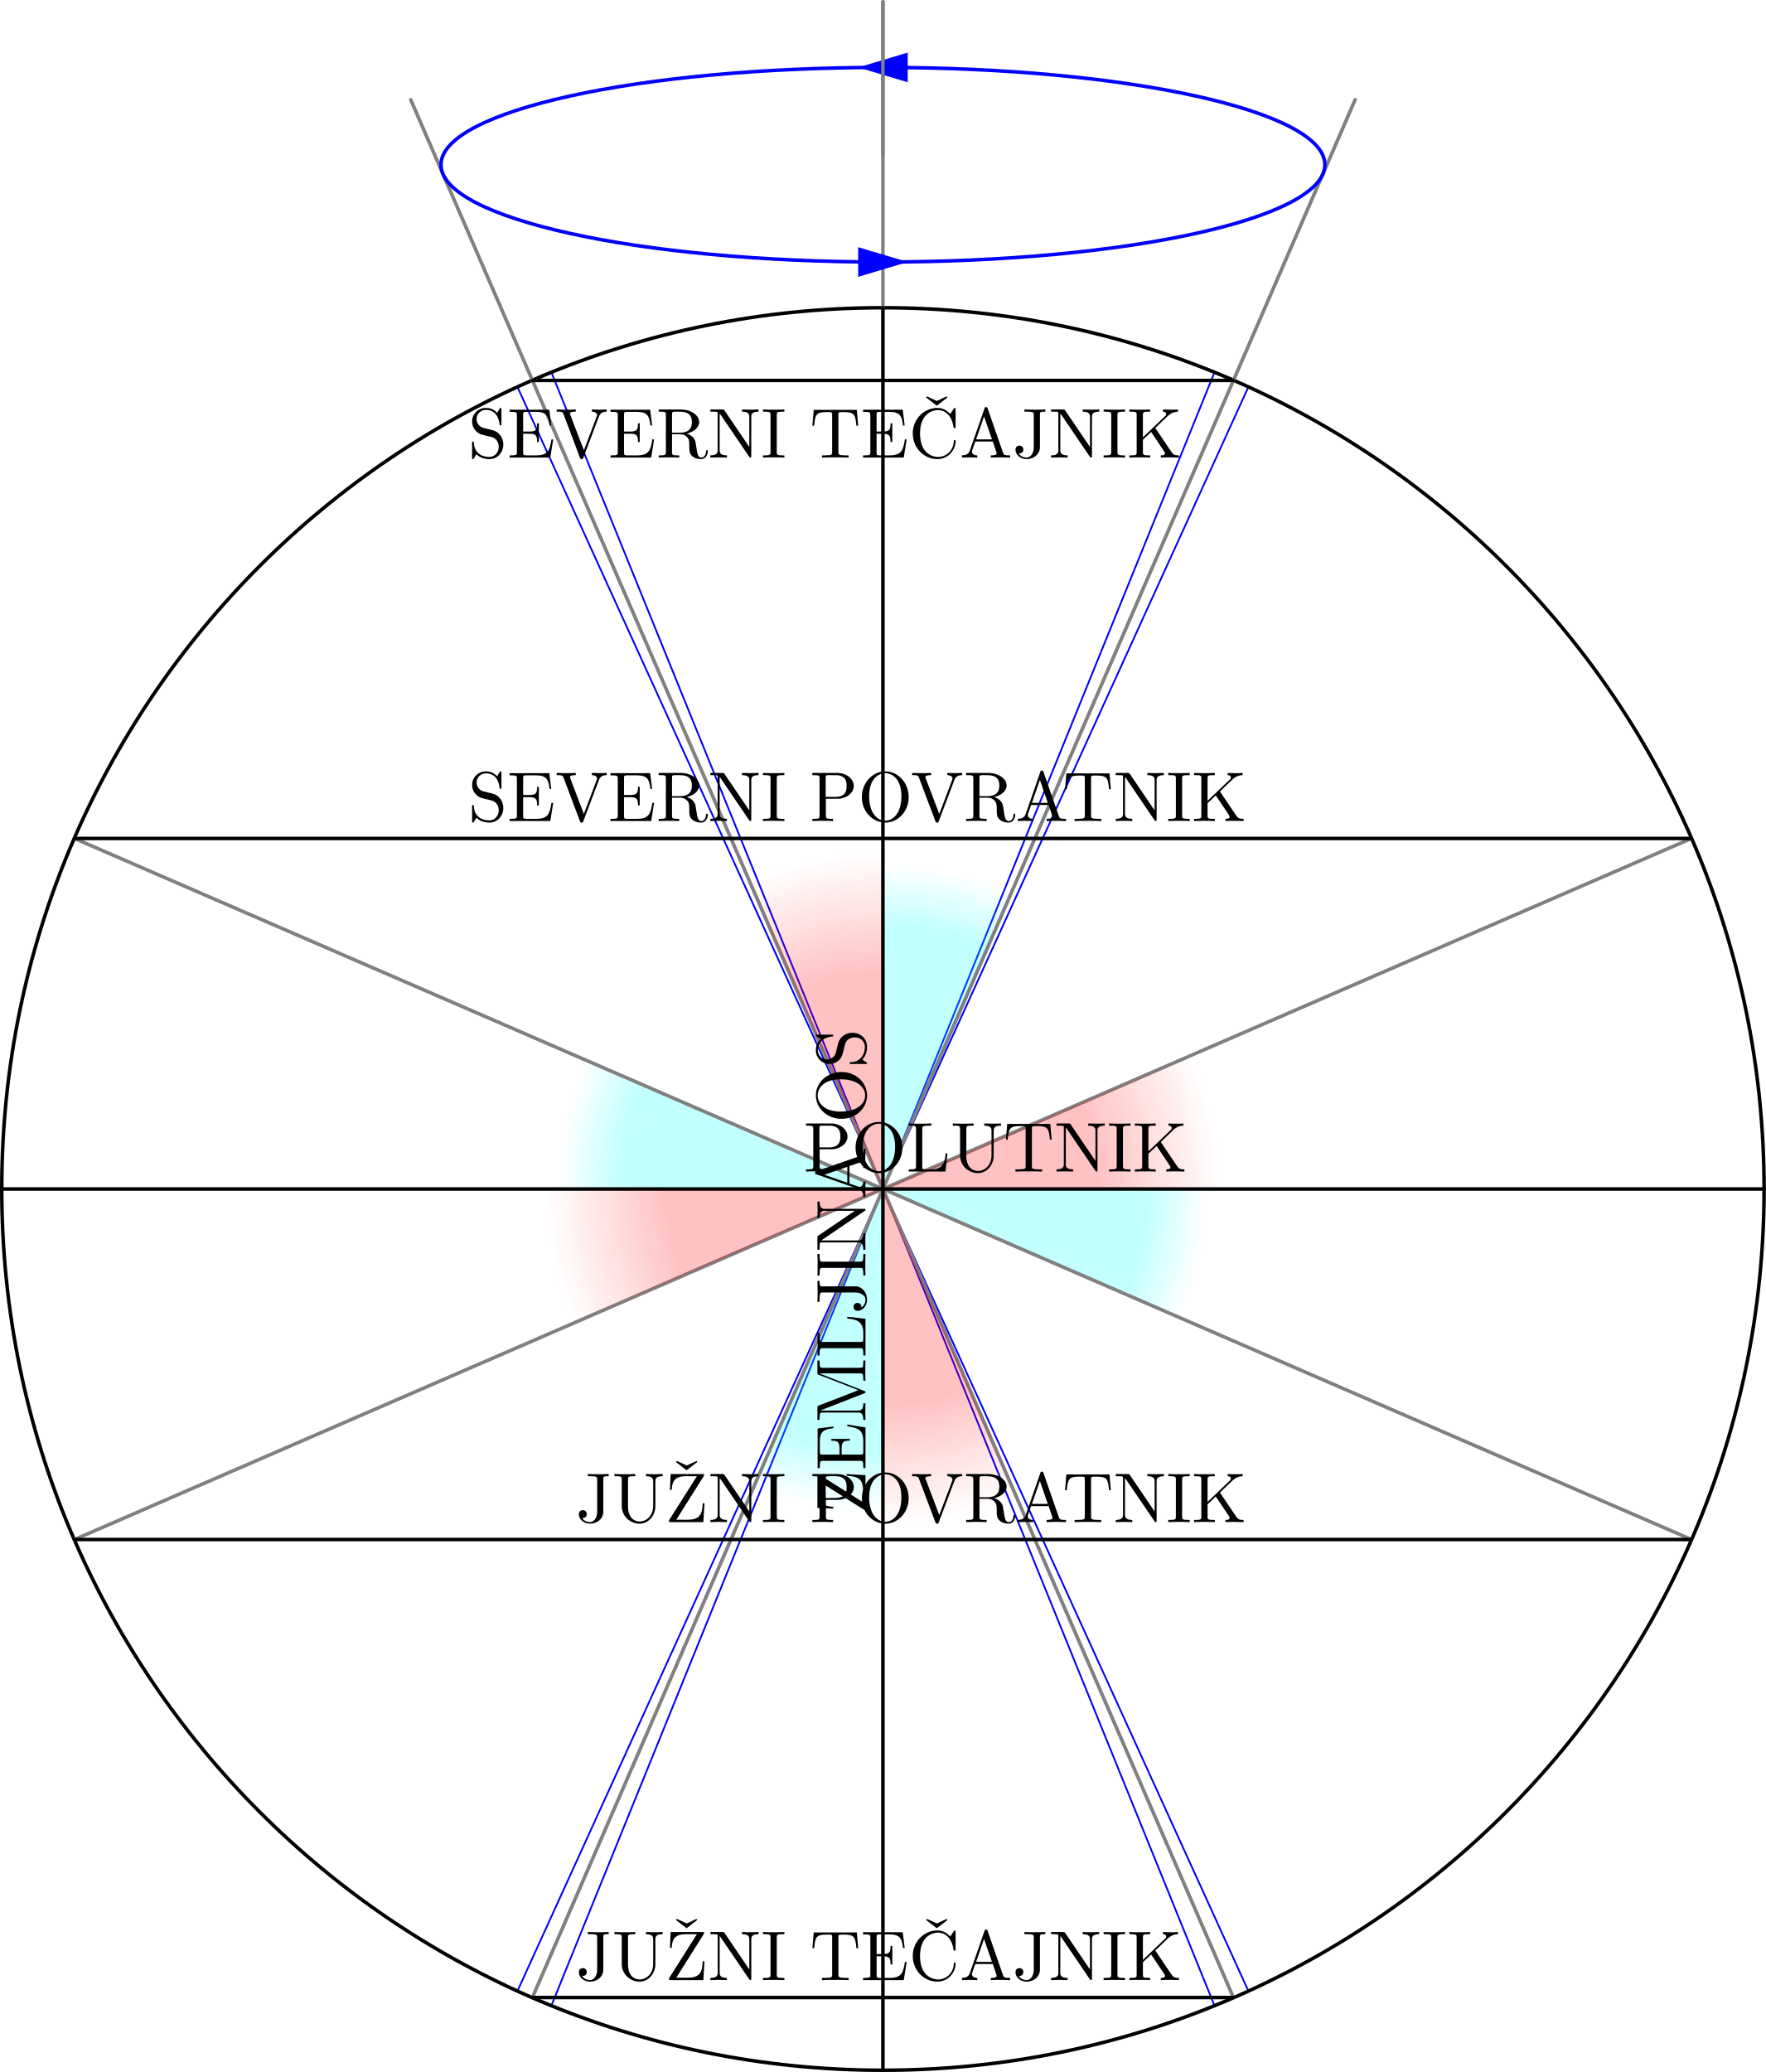
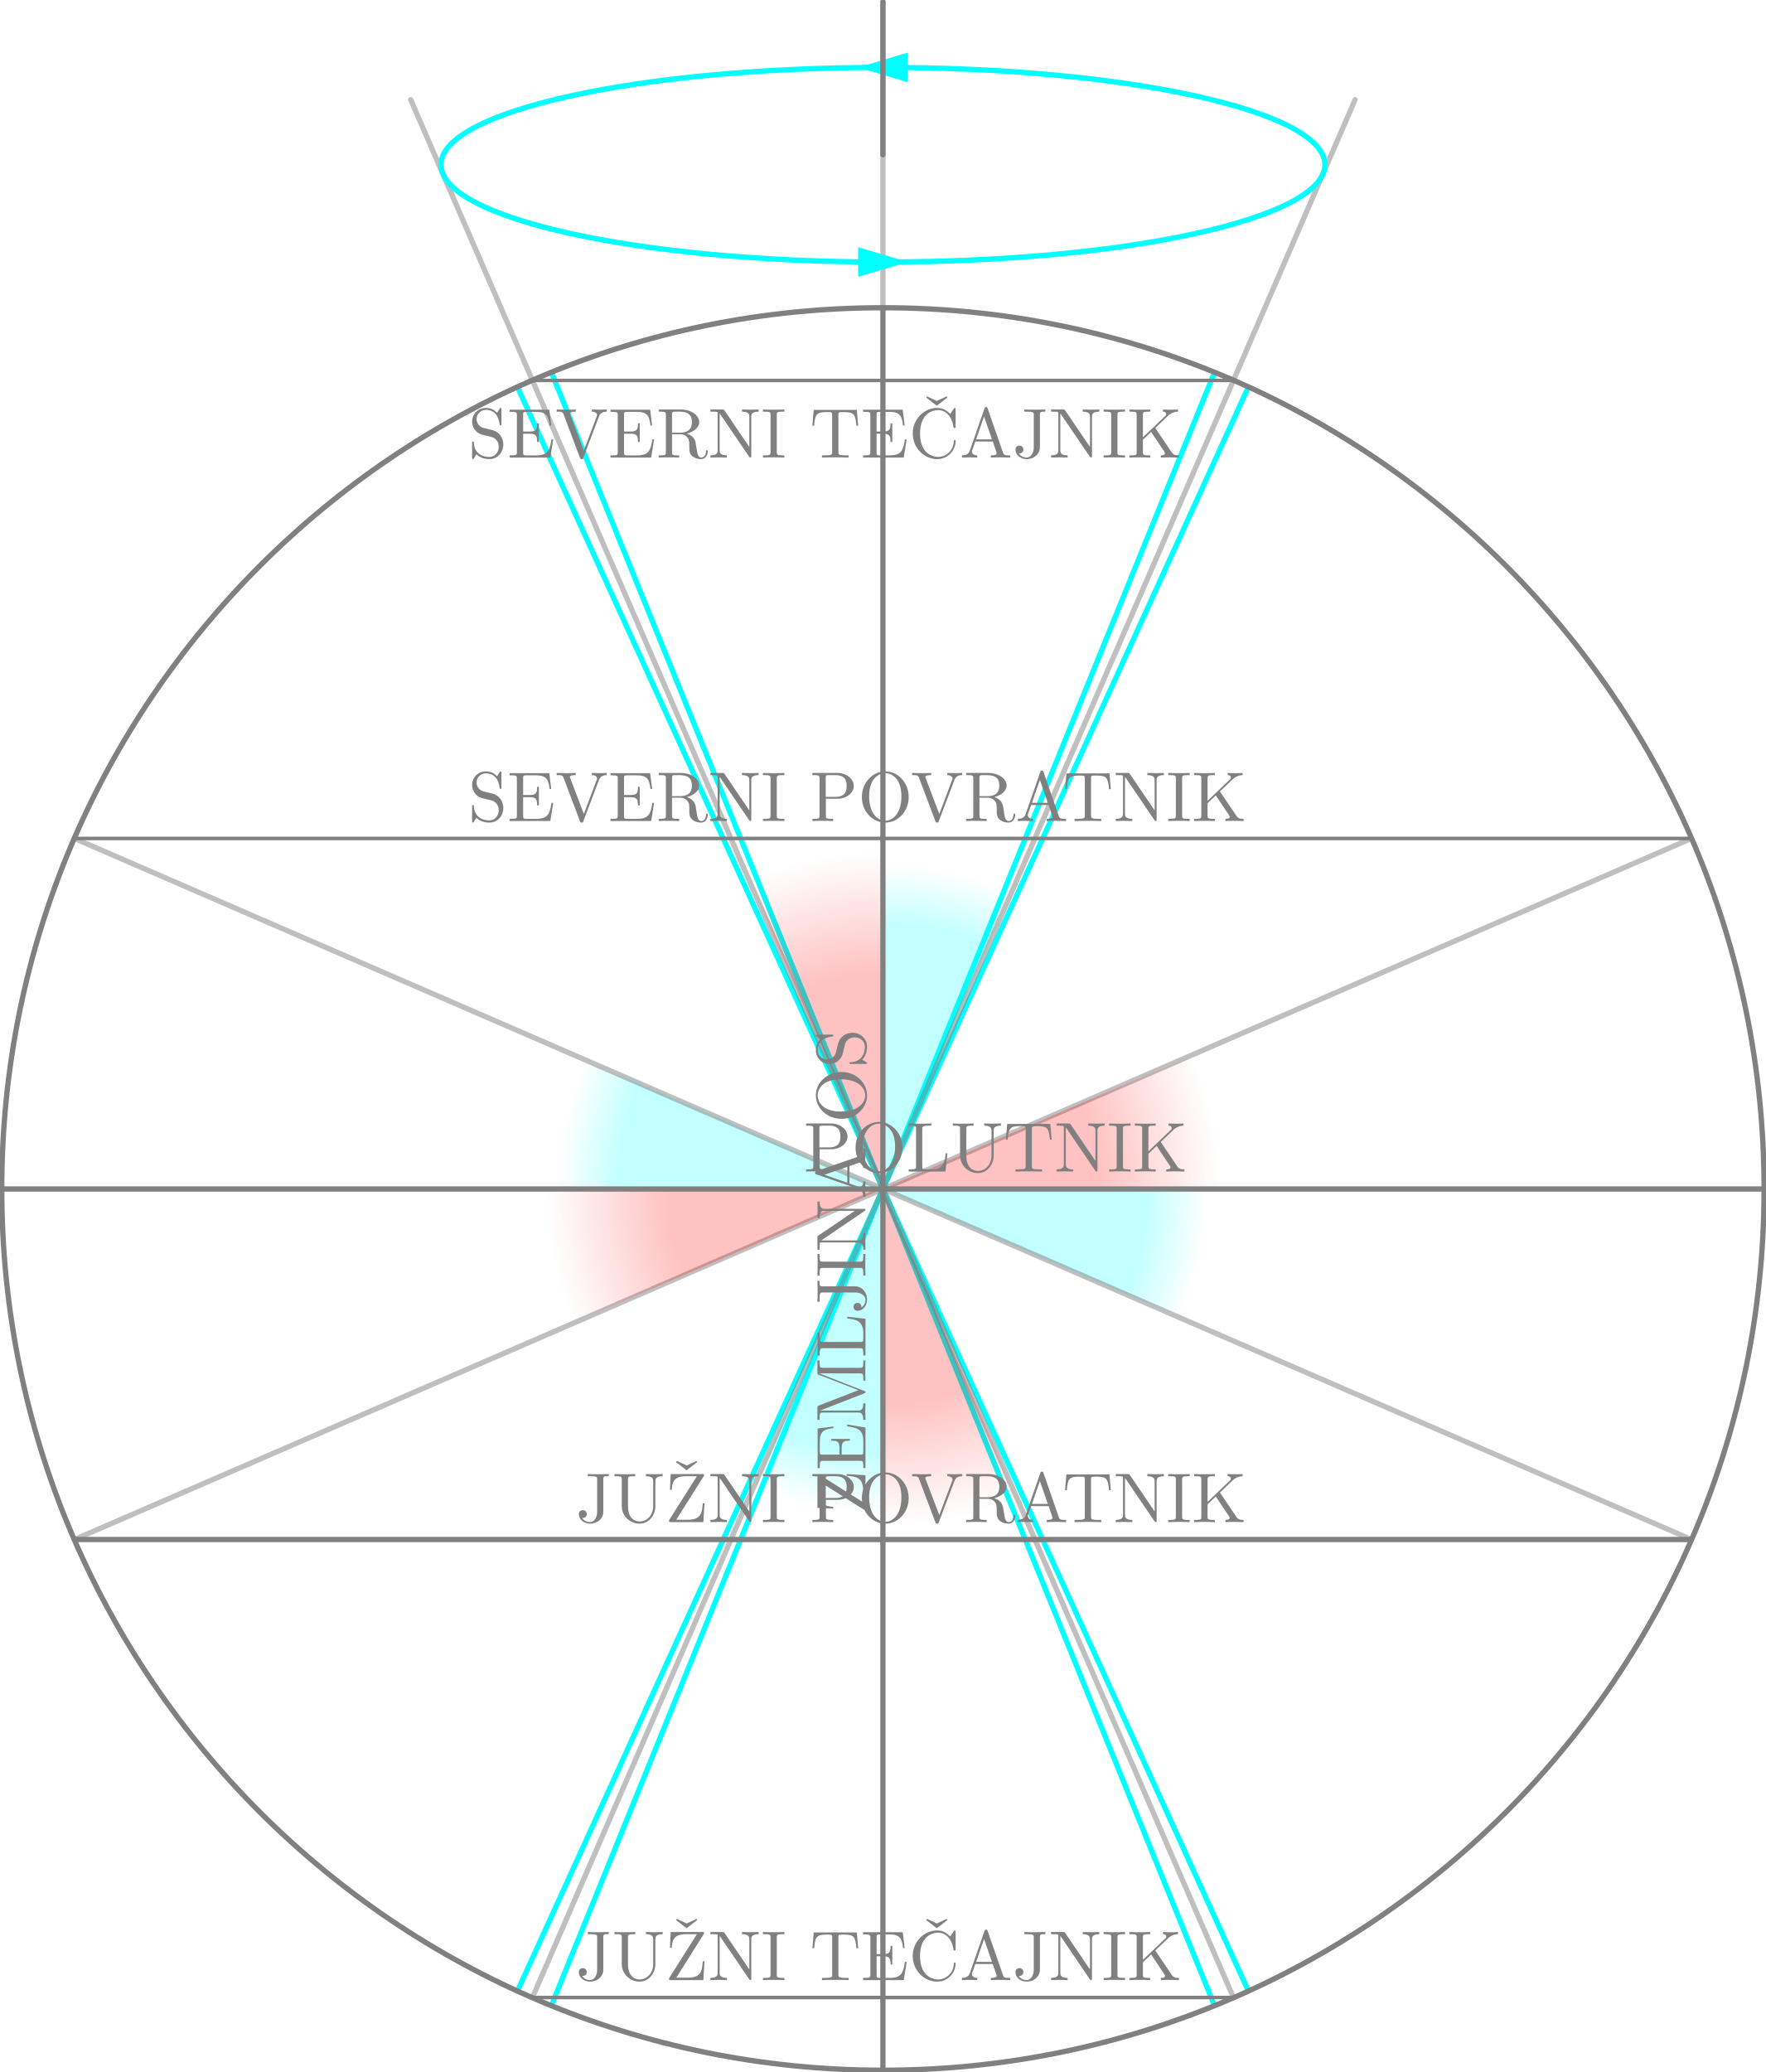
<svg xmlns="http://www.w3.org/2000/svg" xmlns:xlink="http://www.w3.org/1999/xlink" width="265.113mm" height="311.045mm" viewBox="0 0 265.113 311.045" version="1.1" id="svg1134">
  <defs id="defs1131">
    <linearGradient id="linearGradient2370">
      <stop style="stop-color:#ff0000;stop-opacity:1" offset="0" id="stop2366" />
      <stop style="stop-color:#ff0000;stop-opacity:0" offset="1" id="stop2368" />
    </linearGradient>
    <filter style="color-interpolation-filters:sRGB" id="filter2839" x="0" y="0" width="1" height="1">
      <feColorMatrix values="-1 0 0 0 1 0 -1 0 0 1 0 0 -1 0 1 -0.21 -0.72 -0.07 2 0 " result="color2" id="feColorMatrix2837" />
    </filter>
    <filter style="color-interpolation-filters:sRGB" id="filter2839-3" x="0" y="0" width="1" height="1">
      <feColorMatrix values="-1 0 0 0 1 0 -1 0 0 1 0 0 -1 0 1 -0.21 -0.72 -0.07 2 0 " result="fbSourceGraphic" id="feColorMatrix2837-1" />
      <feColorMatrix result="fbSourceGraphicAlpha" in="fbSourceGraphic" values="0 0 0 -1 0 0 0 0 -1 0 0 0 0 -1 0 0 0 0 1 0" id="feColorMatrix5953" />
      <feColorMatrix id="feColorMatrix5955" values="-1 0 0 0 1 0 -1 0 0 1 0 0 -1 0 1 -0.21 -0.72 -0.07 2 0 " result="color2" in="fbSourceGraphic" />
    </filter>
    <radialGradient xlink:href="#linearGradient2370" id="radialGradient2372-1" cx="542.018" cy="158.59" fx="542.018" fy="158.59" r="14.692" gradientTransform="matrix(4.9183,6.743029e-7,-7.4692357e-8,4.937462,-1992.843,-663.3736)" gradientUnits="userSpaceOnUse" spreadMethod="pad" />
    <radialGradient xlink:href="#linearGradient2370" id="radialGradient2372-3-4" cx="542.018" cy="158.59" fx="542.018" fy="158.59" r="14.692" gradientTransform="matrix(-4.9183,-6.743029e-7,7.4692357e-8,-4.937462,3338.77,902.6919)" gradientUnits="userSpaceOnUse" spreadMethod="pad" />
    <filter style="color-interpolation-filters:sRGB" id="filter2839-3-5" x="0" y="0" width="1" height="1">
      <feColorMatrix values="-1 0 0 0 1 0 -1 0 0 1 0 0 -1 0 1 -0.21 -0.72 -0.07 2 0 " result="fbSourceGraphic" id="feColorMatrix2837-1-6" />
      <feColorMatrix result="fbSourceGraphicAlpha" in="fbSourceGraphic" values="0 0 0 -1 0 0 0 0 -1 0 0 0 0 -1 0 0 0 0 1 0" id="feColorMatrix5953-6" />
      <feColorMatrix id="feColorMatrix5955-4" values="-1 0 0 0 1 0 -1 0 0 1 0 0 -1 0 1 -0.21 -0.72 -0.07 2 0 " result="color2" in="fbSourceGraphic" />
    </filter>
    <radialGradient xlink:href="#linearGradient2370" id="radialGradient2372-1-0" cx="542.018" cy="158.59" fx="542.018" fy="158.59" r="14.692" gradientTransform="matrix(4.9183,6.743029e-7,-7.4692357e-8,4.937462,-1992.843,-663.3736)" gradientUnits="userSpaceOnUse" spreadMethod="pad" />
    <radialGradient xlink:href="#linearGradient2370" id="radialGradient2372-3-4-6" cx="542.018" cy="158.59" fx="542.018" fy="158.59" r="14.692" gradientTransform="matrix(-4.9183,-6.743029e-7,7.4692357e-8,-4.937462,3338.77,902.6919)" gradientUnits="userSpaceOnUse" spreadMethod="pad" />
    <filter style="color-interpolation-filters:sRGB" id="filter2839-3-5-5" x="0" y="0" width="1" height="1">
      <feColorMatrix values="-1 0 0 0 1 0 -1 0 0 1 0 0 -1 0 1 -0.21 -0.72 -0.07 2 0 " result="fbSourceGraphic" id="feColorMatrix2837-1-6-6" />
      <feColorMatrix result="fbSourceGraphicAlpha" in="fbSourceGraphic" values="0 0 0 -1 0 0 0 0 -1 0 0 0 0 -1 0 0 0 0 1 0" id="feColorMatrix5953-6-9" />
      <feColorMatrix id="feColorMatrix5955-4-8" values="-1 0 0 0 1 0 -1 0 0 1 0 0 -1 0 1 -0.21 -0.72 -0.07 2 0 " result="fbSourceGraphic" in="fbSourceGraphic" />
      <feColorMatrix result="fbSourceGraphicAlpha" in="fbSourceGraphic" values="0 0 0 -1 0 0 0 0 -1 0 0 0 0 -1 0 0 0 0 1 0" id="feColorMatrix6246" />
      <feColorMatrix id="feColorMatrix6248" values="-1 0 0 0 1 0 -1 0 0 1 0 0 -1 0 1 -0.21 -0.72 -0.07 2 0 " result="color2" in="fbSourceGraphic" />
    </filter>
    <radialGradient xlink:href="#linearGradient2370" id="radialGradient2372-1-0-7" cx="542.018" cy="158.59" fx="542.018" fy="158.59" r="14.692" gradientTransform="matrix(4.9183,6.743029e-7,-7.4692357e-8,4.937462,-1992.843,-663.3736)" gradientUnits="userSpaceOnUse" spreadMethod="pad" />
    <radialGradient xlink:href="#linearGradient2370" id="radialGradient2372-3-4-6-2" cx="542.018" cy="158.59" fx="542.018" fy="158.59" r="14.692" gradientTransform="matrix(-4.9183,-6.743029e-7,7.4692357e-8,-4.937462,3338.77,902.6919)" gradientUnits="userSpaceOnUse" spreadMethod="pad" />
    <filter style="color-interpolation-filters:sRGB" id="filter2839-3-5-5-3" x="0" y="0" width="1" height="1">
      <feColorMatrix values="-1 0 0 0 1 0 -1 0 0 1 0 0 -1 0 1 -0.21 -0.72 -0.07 2 0 " result="fbSourceGraphic" id="feColorMatrix2837-1-6-6-2" />
      <feColorMatrix result="fbSourceGraphicAlpha" in="fbSourceGraphic" values="0 0 0 -1 0 0 0 0 -1 0 0 0 0 -1 0 0 0 0 1 0" id="feColorMatrix5953-6-9-1" />
      <feColorMatrix id="feColorMatrix5955-4-8-5" values="-1 0 0 0 1 0 -1 0 0 1 0 0 -1 0 1 -0.21 -0.72 -0.07 2 0 " result="fbSourceGraphic" in="fbSourceGraphic" />
      <feColorMatrix result="fbSourceGraphicAlpha" in="fbSourceGraphic" values="0 0 0 -1 0 0 0 0 -1 0 0 0 0 -1 0 0 0 0 1 0" id="feColorMatrix6246-9" />
      <feColorMatrix id="feColorMatrix6248-9" values="-1 0 0 0 1 0 -1 0 0 1 0 0 -1 0 1 -0.21 -0.72 -0.07 2 0 " result="color2" in="fbSourceGraphic" />
    </filter>
    <radialGradient xlink:href="#linearGradient2370" id="radialGradient2372-1-0-7-1" cx="542.018" cy="158.59" fx="542.018" fy="158.59" r="14.692" gradientTransform="matrix(4.9183,6.743029e-7,-7.4692357e-8,4.937462,-1992.843,-663.3736)" gradientUnits="userSpaceOnUse" spreadMethod="pad" />
    <radialGradient xlink:href="#linearGradient2370" id="radialGradient2372-3-4-6-2-1" cx="542.018" cy="158.59" fx="542.018" fy="158.59" r="14.692" gradientTransform="matrix(-4.9183,-6.743029e-7,7.4692357e-8,-4.937462,3338.77,902.6919)" gradientUnits="userSpaceOnUse" spreadMethod="pad" />
  </defs>
  <g id="layer1" transform="translate(-403.5681,-3.182567)" style="display:inline">
    <g id="g1508" style="stroke-linecap:round">
-       <path style="display:inline;fill:none;stroke:#0000ff;stroke-width:0.265;stroke-linecap:round;stroke-linejoin:round;stroke-miterlimit:4;stroke-dasharray:none;stroke-opacity:1" d="M 585.896,304.243 486.353,59.099" id="path8679-0-1" />
-       <path style="display:inline;fill:none;stroke:#0000ff;stroke-width:0.265;stroke-linecap:round;stroke-linejoin:round;stroke-miterlimit:4;stroke-dasharray:none;stroke-opacity:1" d="M 486.353,304.243 585.896,59.099" id="path8679-0-1-0" />
-       <path style="display:inline;fill:none;stroke:#0000ff;stroke-width:0.265;stroke-linecap:round;stroke-linejoin:round;stroke-miterlimit:4;stroke-dasharray:none;stroke-opacity:1" d="M 590.985,302.051 481.264,61.291" id="path8679-0-3" />
-       <path style="display:inline;fill:none;stroke:#0000ff;stroke-width:0.265;stroke-linecap:round;stroke-linejoin:round;stroke-miterlimit:4;stroke-dasharray:none;stroke-opacity:1" d="M 481.264,302.051 590.985,61.291" id="path8679-0-3-4" />
+       <path style="display:inline;fill:none;stroke:#00ffff;stroke-width:0.794;stroke-linecap:round;stroke-linejoin:round;stroke-miterlimit:4;stroke-dasharray:none;stroke-opacity:1" d="M 585.896,304.243 486.353,59.099" id="path8679-0-1" />
+       <path style="display:inline;fill:none;stroke:#00ffff;stroke-width:0.794;stroke-linecap:round;stroke-linejoin:round;stroke-miterlimit:4;stroke-dasharray:none;stroke-opacity:1" d="M 486.353,304.243 585.896,59.099" id="path8679-0-1-0" />
+       <path style="display:inline;fill:none;stroke:#00ffff;stroke-width:0.794;stroke-linecap:round;stroke-linejoin:round;stroke-miterlimit:4;stroke-dasharray:none;stroke-opacity:1" d="M 590.985,302.051 481.264,61.291" id="path8679-0-3" />
+       <path style="display:inline;fill:none;stroke:#00ffff;stroke-width:0.794;stroke-linecap:round;stroke-linejoin:round;stroke-miterlimit:4;stroke-dasharray:none;stroke-opacity:1" d="M 481.264,302.051 590.985,61.291" id="path8679-0-3-4" />
    </g>
-     <circle style="display:inline;fill:none;fill-opacity:1;fill-rule:evenodd;stroke:#000000;stroke-width:0.529;stroke-linecap:round;stroke-linejoin:round;stroke-miterlimit:4;stroke-dasharray:none;stroke-opacity:1;paint-order:markers fill stroke" id="path8038" cx="536.124" cy="181.671" r="132.292" />
+     <circle style="display:inline;fill:none;fill-opacity:1;fill-rule:evenodd;stroke:#808080;stroke-width:0.794;stroke-linecap:round;stroke-linejoin:round;stroke-miterlimit:4;stroke-dasharray:none;stroke-opacity:1;paint-order:markers fill stroke" id="path8038" cx="536.124" cy="181.671" r="132.292" />
    <g id="g5817-0" style="display:inline;stroke-linecap:round" transform="matrix(-1,0,0,1,1072.249,2.7529297e-6)">
      <g id="g1215-3-2-9-0" transform="matrix(1,0,0,-1,-136.8392,301.33)" style="display:inline;opacity:0.24;stroke-linecap:round;filter:url(#filter2839-3-5-5-3)">
        <path id="path1418-8-6-9-7" style="display:inline;fill:url(#radialGradient2372-1-0-7-1);fill-opacity:1;fill-rule:evenodd;stroke:none;stroke-width:0.529;stroke-linecap:round;stroke-linejoin:round;stroke-miterlimit:4;stroke-dasharray:none;stroke-opacity:1;paint-order:markers fill stroke" d="M 701.818,53.105 672.964,119.659 V 47.12 c 9.926,-1.3e-4 19.747,2.037 28.854,5.985 z" />
        <path id="path1418-9-0-7-6-5" style="display:inline;fill:url(#radialGradient2372-3-4-6-2-1);fill-opacity:1;fill-rule:evenodd;stroke:none;stroke-width:0.529;stroke-linecap:round;stroke-linejoin:round;stroke-miterlimit:4;stroke-dasharray:none;stroke-opacity:1;paint-order:markers fill stroke" d="m 644.109,186.213 28.854,-66.554 v 72.539 c -9.926,1.3e-4 -19.747,-2.037 -28.854,-5.985 z" />
      </g>
      <g id="g12060-3" style="display:inline;stroke:#808080;stroke-linecap:round;stroke-opacity:1">
-         <path style="display:inline;fill:none;stroke:#808080;stroke-width:0.529;stroke-linecap:round;stroke-linejoin:round;stroke-miterlimit:4;stroke-dasharray:none;stroke-opacity:1" d="M 483.502,303.046 588.746,60.295" id="path8679-0-6-9" />
-         <path style="display:inline;fill:none;stroke:#808080;stroke-width:0.529;stroke-linecap:round;stroke-linejoin:round;stroke-miterlimit:4;stroke-dasharray:none;stroke-opacity:1" d="m 588.746,60.295 18.27,-42.142" id="path8679-0-6-9-8" />
-         <path style="display:inline;fill:none;stroke:#808080;stroke-width:0.529;stroke-linecap:round;stroke-linejoin:round;stroke-miterlimit:4;stroke-dasharray:none;stroke-opacity:1" d="M 483.502,60.295 465.232,18.153" id="path8679-0-6-9-8-1" />
-         <path style="display:inline;fill:none;stroke:#808080;stroke-width:0.529;stroke-linecap:round;stroke-linejoin:round;stroke-miterlimit:4;stroke-dasharray:none;stroke-opacity:1" d="M 536.124,49.379 V 3.447" id="path8679-0-6-9-8-6" />
-         <path style="display:inline;fill:none;stroke:#808080;stroke-width:0.529;stroke-linecap:round;stroke-linejoin:round;stroke-miterlimit:4;stroke-dasharray:none;stroke-opacity:1" d="M 657.5,234.293 414.749,129.049" id="path8679-0-5-6-1" />
+         <path style="display:inline;opacity:0.5;fill:none;stroke:#808080;stroke-width:0.794;stroke-linecap:round;stroke-linejoin:round;stroke-miterlimit:4;stroke-dasharray:none;stroke-opacity:1" d="M 483.502,303.046 588.746,60.295" id="path8679-0-6-9" />
+         <path style="display:inline;fill:none;stroke:#808080;stroke-width:0.794;stroke-linecap:round;stroke-linejoin:round;stroke-miterlimit:4;stroke-dasharray:none;stroke-opacity:1;opacity:0.5" d="m 588.746,60.295 18.27,-42.142" id="path8679-0-6-9-8" />
+         <path style="display:inline;fill:none;stroke:#808080;stroke-width:0.794;stroke-linecap:round;stroke-linejoin:round;stroke-miterlimit:4;stroke-dasharray:none;stroke-opacity:1;opacity:0.5" d="M 483.502,60.295 465.232,18.153" id="path8679-0-6-9-8-1" />
+         <path style="display:inline;fill:none;stroke:#808080;stroke-width:0.794;stroke-linecap:round;stroke-linejoin:round;stroke-miterlimit:4;stroke-dasharray:none;stroke-opacity:1;opacity:0.5" d="M 536.124,49.379 V 3.447" id="path8679-0-6-9-8-6" />
+         <path style="display:inline;opacity:0.5;fill:none;stroke:#808080;stroke-width:0.794;stroke-linecap:round;stroke-linejoin:round;stroke-miterlimit:4;stroke-dasharray:none;stroke-opacity:1" d="M 657.5,234.293 414.749,129.049" id="path8679-0-5-6-1" />
        <path style="display:none;fill:none;stroke:#808080;stroke-width:0.529;stroke-linecap:round;stroke-linejoin:miter;stroke-miterlimit:4;stroke-dasharray:none;stroke-opacity:1" d="M 632.684,91.242 536.124,49.379" id="path9159-2-8-9" />
        <path style="display:none;fill:none;stroke:#808080;stroke-width:0.529;stroke-linecap:round;stroke-linejoin:miter;stroke-miterlimit:4;stroke-dasharray:none;stroke-opacity:1" d="M 536.124,313.962 439.565,272.099" id="path9159-0-6-7-6" />
        <path style="display:none;fill:none;stroke:#808080;stroke-width:0.529;stroke-linecap:round;stroke-linejoin:miter;stroke-miterlimit:4;stroke-dasharray:none;stroke-opacity:1" d="M 668.416,181.671 445.696,85.111" id="path9301-7-2-9" />
        <path style="display:none;fill:none;stroke:#808080;stroke-width:0.529;stroke-linecap:round;stroke-linejoin:miter;stroke-miterlimit:4;stroke-dasharray:none;stroke-opacity:1" d="M 626.553,278.231 403.833,181.671" id="path9416-5-8-3" />
        <g id="g1013">
-           <ellipse style="fill:none;fill-rule:evenodd;stroke:#0000ff;stroke-width:0.529;stroke-linecap:round;stroke-linejoin:round;stroke-miterlimit:4;stroke-dasharray:none;stroke-opacity:1;paint-order:markers fill stroke" id="path1947" transform="scale(-1,1)" cx="-536.124" cy="27.91" rx="66.352" ry="14.605" />
-           <path id="rect2178" style="fill:#0000ff;fill-opacity:1;fill-rule:evenodd;stroke:none;stroke-width:0;stroke-linejoin:round;stroke-miterlimit:4;stroke-dasharray:none;paint-order:markers fill stroke" d="m 532.404,11.079 7.44,2.226 -7.44,2.226 z" />
-           <path id="rect2178-6" style="display:inline;fill:#0000ff;fill-opacity:1;fill-rule:evenodd;stroke:none;stroke-width:0;stroke-linecap:round;stroke-linejoin:round;stroke-miterlimit:4;stroke-dasharray:none;stroke-opacity:1;paint-order:markers fill stroke" d="m 539.844,40.289 -7.44,2.226 7.44,2.226 z" />
+           <ellipse style="fill:none;fill-rule:evenodd;stroke:#00ffff;stroke-width:0.794;stroke-linecap:round;stroke-linejoin:round;stroke-miterlimit:4;stroke-dasharray:none;stroke-opacity:1;paint-order:markers fill stroke" id="path1947" transform="scale(-1,1)" cx="-536.124" cy="27.91" rx="66.352" ry="14.605" />
+           <path id="rect2178" style="fill:#00ffff;fill-opacity:1;fill-rule:evenodd;stroke:none;stroke-width:0;stroke-linejoin:round;stroke-miterlimit:4;stroke-dasharray:none;paint-order:markers fill stroke" d="m 532.404,11.079 7.44,2.226 -7.44,2.226 z" />
+           <path id="rect2178-6" style="display:inline;fill:#00ffff;fill-opacity:1;fill-rule:evenodd;stroke:none;stroke-width:0;stroke-linecap:round;stroke-linejoin:round;stroke-miterlimit:4;stroke-dasharray:none;stroke-opacity:1;paint-order:markers fill stroke" d="m 539.844,40.289 -7.44,2.226 7.44,2.226 z" />
        </g>
-         <path style="display:inline;fill:none;stroke:#808080;stroke-width:0.529;stroke-linecap:round;stroke-linejoin:round;stroke-miterlimit:4;stroke-dasharray:none;stroke-opacity:1" d="M 536.124,26.413 V 3.447" id="path8679-0-6-9-8-6-6" />
+         <path style="display:inline;fill:none;stroke:#808080;stroke-width:0.794;stroke-linecap:round;stroke-linejoin:round;stroke-miterlimit:4;stroke-dasharray:none;stroke-opacity:1" d="M 536.124,26.413 V 3.447" id="path8679-0-6-9-8-6-6" />
      </g>
      <g id="g1215-3" transform="translate(-136.8392,62.01172)" style="opacity:0.24;stroke-linecap:round;filter:url(#filter2839-3)">
        <path id="path1418-8" style="display:inline;fill:url(#radialGradient2372-1);fill-opacity:1;fill-rule:evenodd;stroke:none;stroke-width:0.529;stroke-linecap:round;stroke-linejoin:round;stroke-miterlimit:4;stroke-dasharray:none;stroke-opacity:1;paint-order:markers fill stroke" d="M 701.818,53.105 672.964,119.659 V 47.12 c 9.926,-1.3e-4 19.747,2.037 28.854,5.985 z" />
        <path id="path1418-9-0" style="display:inline;fill:url(#radialGradient2372-3-4);fill-opacity:1;fill-rule:evenodd;stroke:none;stroke-width:0.529;stroke-linecap:round;stroke-linejoin:round;stroke-miterlimit:4;stroke-dasharray:none;stroke-opacity:1;paint-order:markers fill stroke" d="m 644.109,186.213 28.854,-66.554 v 72.539 c -9.926,1.3e-4 -19.747,-2.037 -28.854,-5.985 z" />
      </g>
      <g id="g1215-3-2" transform="rotate(90,573.5381,82.24541)" style="display:inline;opacity:0.24;stroke-linecap:round;filter:url(#filter2839-3-5)">
        <path id="path1418-8-6" style="display:inline;fill:url(#radialGradient2372-1-0);fill-opacity:1;fill-rule:evenodd;stroke:none;stroke-width:0.529;stroke-linecap:round;stroke-linejoin:round;stroke-miterlimit:4;stroke-dasharray:none;stroke-opacity:1;paint-order:markers fill stroke" d="M 701.818,53.105 672.964,119.659 V 47.12 c 9.926,-1.3e-4 19.747,2.037 28.854,5.985 z" />
        <path id="path1418-9-0-7" style="display:inline;fill:url(#radialGradient2372-3-4-6);fill-opacity:1;fill-rule:evenodd;stroke:none;stroke-width:0.529;stroke-linecap:round;stroke-linejoin:round;stroke-miterlimit:4;stroke-dasharray:none;stroke-opacity:1;paint-order:markers fill stroke" d="m 644.109,186.213 28.854,-66.554 v 72.539 c -9.926,1.3e-4 -19.747,-2.037 -28.854,-5.985 z" />
      </g>
      <g id="g1215-3-2-9" transform="matrix(0,-1,-1,0,655.7835,854.6344)" style="display:inline;opacity:0.24;stroke-linecap:round;filter:url(#filter2839-3-5-5)">
        <path id="path1418-8-6-9" style="display:inline;fill:url(#radialGradient2372-1-0-7);fill-opacity:1;fill-rule:evenodd;stroke:none;stroke-width:0.529;stroke-linecap:round;stroke-linejoin:round;stroke-miterlimit:4;stroke-dasharray:none;stroke-opacity:1;paint-order:markers fill stroke" d="M 701.818,53.105 672.964,119.659 V 47.12 c 9.926,-1.3e-4 19.747,2.037 28.854,5.985 z" />
        <path id="path1418-9-0-7-6" style="display:inline;fill:url(#radialGradient2372-3-4-6-2);fill-opacity:1;fill-rule:evenodd;stroke:none;stroke-width:0.529;stroke-linecap:round;stroke-linejoin:round;stroke-miterlimit:4;stroke-dasharray:none;stroke-opacity:1;paint-order:markers fill stroke" d="m 644.109,186.213 28.854,-66.554 v 72.539 c -9.926,1.3e-4 -19.747,-2.037 -28.854,-5.985 z" />
      </g>
    </g>
    <g id="g12068" style="display:none">
      <path style="display:inline;fill:none;stroke:#0000ff;stroke-width:0.529;stroke-linecap:butt;stroke-linejoin:round;stroke-miterlimit:4;stroke-dasharray:none;stroke-opacity:1" d="M 588.746,303.046 483.502,60.295" id="path8679-0-6-4" />
      <path style="display:inline;fill:none;stroke:#0000f4;stroke-width:0.529;stroke-linecap:butt;stroke-linejoin:round;stroke-miterlimit:4;stroke-dasharray:none;stroke-opacity:1" d="M 414.749,234.293 657.5,129.049" id="path8679-0-5" />
      <path style="display:inline;fill:none;stroke:#0000ff;stroke-width:0.529;stroke-linecap:butt;stroke-linejoin:miter;stroke-miterlimit:4;stroke-dasharray:none;stroke-opacity:1" d="M 439.565,91.242 536.124,49.379" id="path9159-2" />
      <path style="display:inline;fill:none;stroke:#0000ff;stroke-width:0.529;stroke-linecap:butt;stroke-linejoin:miter;stroke-miterlimit:4;stroke-dasharray:none;stroke-opacity:1" d="m 536.124,313.962 96.56,-41.863" id="path9159-0-6" />
      <path style="display:inline;fill:none;stroke:#0000ff;stroke-width:0.529;stroke-linecap:butt;stroke-linejoin:miter;stroke-miterlimit:4;stroke-dasharray:none;stroke-opacity:1" d="M 403.833,181.671 626.553,85.111" id="path9301-7" />
      <path style="display:inline;fill:none;stroke:#0000ff;stroke-width:0.529;stroke-linecap:butt;stroke-linejoin:miter;stroke-miterlimit:4;stroke-dasharray:none;stroke-opacity:1" d="M 445.696,278.231 668.416,181.671" id="path9416-5" />
    </g>
    <g id="g11669" style="display:none" transform="translate(-100.6331,74.94018)">
      <g id="g11565" style="display:inline">
        <path style="display:none;fill:none;stroke:#fffffe;stroke-width:0.529;stroke-linecap:butt;stroke-linejoin:round;stroke-miterlimit:4;stroke-dasharray:none;stroke-opacity:1" d="M 545.059,202.086 728.455,11.376" id="path8679-0-0" />
        <path style="display:none;fill:none;stroke:#fffffe;stroke-width:0.529;stroke-linecap:butt;stroke-linejoin:round;stroke-miterlimit:4;stroke-dasharray:none;stroke-opacity:1" d="M 728.455,202.086 545.059,11.376" id="path8679-0-0-4" />
        <path style="fill:none;stroke:#feffff;stroke-width:0.529;stroke-linecap:butt;stroke-linejoin:miter;stroke-miterlimit:4;stroke-dasharray:none;stroke-opacity:1" d="m 545.059,11.376 183.396,2e-6" id="path9585" />
      </g>
      <g id="g11565-2" style="display:inline" transform="rotate(-23.439,636.9394,106.7644)">
        <path style="display:none;fill:none;stroke:#fffffe;stroke-width:0.529;stroke-linecap:butt;stroke-linejoin:round;stroke-miterlimit:4;stroke-dasharray:none;stroke-opacity:1" d="M 545.059,202.086 728.455,11.376" id="path8679-0-0-9" />
        <path style="display:none;fill:none;stroke:#fffffe;stroke-width:0.529;stroke-linecap:butt;stroke-linejoin:round;stroke-miterlimit:4;stroke-dasharray:none;stroke-opacity:1" d="M 728.455,202.086 545.059,11.376" id="path8679-0-0-4-9" />
        <path style="fill:none;stroke:#feffff;stroke-width:0.529;stroke-linecap:butt;stroke-linejoin:miter;stroke-miterlimit:4;stroke-dasharray:none;stroke-opacity:1" d="m 545.059,11.376 183.396,2e-6" id="path9585-6" />
      </g>
      <g id="g11565-2-0" style="display:inline" transform="matrix(-0.9174841,-0.3977725,-0.3977725,0.9174841,1263.425,262.1667)">
        <path style="display:none;fill:none;stroke:#fffffe;stroke-width:0.529;stroke-linecap:butt;stroke-linejoin:round;stroke-miterlimit:4;stroke-dasharray:none;stroke-opacity:1" d="M 545.059,202.086 728.455,11.376" id="path8679-0-0-9-2" />
        <path style="display:none;fill:none;stroke:#fffffe;stroke-width:0.529;stroke-linecap:butt;stroke-linejoin:round;stroke-miterlimit:4;stroke-dasharray:none;stroke-opacity:1" d="M 728.455,202.086 545.059,11.376" id="path8679-0-0-4-9-7" />
        <path style="fill:none;stroke:#feffff;stroke-width:0.529;stroke-linecap:butt;stroke-linejoin:miter;stroke-miterlimit:4;stroke-dasharray:none;stroke-opacity:1" d="m 545.059,11.376 183.396,2e-6" id="path9585-6-6" />
      </g>
    </g>
    <g id="g5817" style="display:inline;stroke-linecap:round">
      <g id="g12060" style="display:inline;stroke:#808080;stroke-linecap:round;stroke-opacity:1">
-         <path style="display:inline;fill:none;stroke:#808080;stroke-width:0.529;stroke-linecap:round;stroke-linejoin:round;stroke-miterlimit:4;stroke-dasharray:none;stroke-opacity:1" d="M 483.502,303.046 588.746,60.295" id="path8679-0-6" />
-         <path style="display:inline;fill:none;stroke:#808080;stroke-width:0.529;stroke-linecap:round;stroke-linejoin:round;stroke-miterlimit:4;stroke-dasharray:none;stroke-opacity:1" d="M 657.5,234.293 414.749,129.049" id="path8679-0-5-6" />
+         <path style="display:inline;opacity:0.5;fill:none;stroke:#808080;stroke-width:0.794;stroke-linecap:round;stroke-linejoin:round;stroke-miterlimit:4;stroke-dasharray:none;stroke-opacity:1" d="M 483.502,303.046 588.746,60.295" id="path8679-0-6" />
+         <path style="display:inline;opacity:0.5;fill:none;stroke:#808080;stroke-width:0.794;stroke-linecap:round;stroke-linejoin:round;stroke-miterlimit:4;stroke-dasharray:none;stroke-opacity:1" d="M 657.5,234.293 414.749,129.049" id="path8679-0-5-6" />
        <path style="display:none;fill:none;stroke:#808080;stroke-width:0.529;stroke-linecap:round;stroke-linejoin:miter;stroke-miterlimit:4;stroke-dasharray:none;stroke-opacity:1" d="M 632.684,91.242 536.124,49.379" id="path9159-2-8" />
        <path style="display:none;fill:none;stroke:#808080;stroke-width:0.529;stroke-linecap:round;stroke-linejoin:miter;stroke-miterlimit:4;stroke-dasharray:none;stroke-opacity:1" d="M 536.124,313.962 439.565,272.099" id="path9159-0-6-7" />
        <path style="display:none;fill:none;stroke:#808080;stroke-width:0.529;stroke-linecap:round;stroke-linejoin:miter;stroke-miterlimit:4;stroke-dasharray:none;stroke-opacity:1" d="M 668.416,181.671 445.696,85.111" id="path9301-7-2" />
        <path style="display:none;fill:none;stroke:#808080;stroke-width:0.529;stroke-linecap:round;stroke-linejoin:miter;stroke-miterlimit:4;stroke-dasharray:none;stroke-opacity:1" d="M 626.553,278.231 403.833,181.671" id="path9416-5-8" />
      </g>
    </g>
    <g id="g11803" style="display:inline;stroke:#000000;stroke-linecap:round;stroke-opacity:1" transform="translate(-100.6331,74.94018)">
-       <path style="fill:none;stroke:#000000;stroke-width:0.529;stroke-linecap:round;stroke-linejoin:round;stroke-miterlimit:4;stroke-dasharray:none;stroke-opacity:1" d="M 636.757,-25.561 V 239.022" id="path8679" />
-       <path style="display:inline;fill:none;stroke:#000000;stroke-width:0.529;stroke-linecap:round;stroke-linejoin:round;stroke-miterlimit:4;stroke-dasharray:none;stroke-opacity:1" d="M 504.466,106.731 H 769.049" id="path8679-0" />
-       <path style="fill:none;stroke:#000000;stroke-width:0.529;stroke-linecap:round;stroke-linejoin:miter;stroke-miterlimit:4;stroke-dasharray:none;stroke-opacity:1" d="m 584.135,-14.645 105.244,-10e-7" id="path9159" />
-       <path style="display:inline;fill:none;stroke:#000000;stroke-width:0.529;stroke-linecap:round;stroke-linejoin:miter;stroke-miterlimit:4;stroke-dasharray:none;stroke-opacity:1" d="M 584.135,228.106 H 689.379" id="path9159-0" />
-       <path style="fill:none;stroke:#000000;stroke-width:0.529;stroke-linecap:round;stroke-linejoin:miter;stroke-miterlimit:4;stroke-dasharray:none;stroke-opacity:1" d="m 515.382,54.109 242.751,2e-6" id="path9301" />
-       <path style="fill:none;stroke:#000000;stroke-width:0.529;stroke-linecap:round;stroke-linejoin:miter;stroke-miterlimit:4;stroke-dasharray:none;stroke-opacity:1" d="M 515.382,159.353 H 758.133" id="path9416" />
+       <path style="fill:none;stroke:#808080;stroke-width:0.794;stroke-linecap:round;stroke-linejoin:round;stroke-miterlimit:4;stroke-dasharray:none;stroke-opacity:1" d="M 636.757,-25.561 V 239.022" id="path8679" />
+       <path style="display:inline;fill:none;stroke:#808080;stroke-width:0.794;stroke-linecap:round;stroke-linejoin:round;stroke-miterlimit:4;stroke-dasharray:none;stroke-opacity:1" d="M 504.466,106.731 H 769.049" id="path8679-0" />
+       <path style="fill:none;stroke:#808080;stroke-width:0.529;stroke-linecap:round;stroke-linejoin:miter;stroke-miterlimit:4;stroke-dasharray:none;stroke-opacity:1" d="m 584.135,-14.645 105.244,-10e-7" id="path9159" />
+       <path style="display:inline;fill:none;stroke:#808080;stroke-width:0.529;stroke-linecap:round;stroke-linejoin:miter;stroke-miterlimit:4;stroke-dasharray:none;stroke-opacity:1" d="M 584.135,228.106 H 689.379" id="path9159-0" />
+       <path style="fill:none;stroke:#808080;stroke-width:0.529;stroke-linecap:round;stroke-linejoin:miter;stroke-miterlimit:4;stroke-dasharray:none;stroke-opacity:1" d="m 515.382,54.109 242.751,2e-6" id="path9301" />
+       <path style="fill:none;stroke:#808080;stroke-width:0.794;stroke-linecap:round;stroke-linejoin:miter;stroke-miterlimit:4;stroke-dasharray:none;stroke-opacity:1" d="M 515.382,159.353 H 758.133" id="path9416" />
    </g>
    <g id="g6379" style="display:inline;stroke-linecap:round">
-       <text xml:space="preserve" style="font-size:10.583px;line-height:1.25;font-family:'Latin Modern Roman';-inkscape-font-specification:'Latin Modern Roman, Normal';stroke-width:0.265;stroke-linecap:round" x="565.361" y="179.057" id="text14603">
-         <tspan id="tspan14601" style="font-size:10.583px;text-align:center;text-anchor:middle;stroke-width:0.265;stroke-linecap:round" x="565.361" y="179.057">POLUTNIK</tspan>
+       <text xml:space="preserve" style="font-size:10.583px;line-height:1.25;font-family:'Latin Modern Roman';-inkscape-font-specification:'Latin Modern Roman, Normal';stroke-width:0.265;stroke-linecap:round;stroke-miterlimit:4;stroke-dasharray:none;stroke:none;stroke-opacity:1;fill:#808080;fill-opacity:1" x="565.361" y="179.057" id="text14603">
+         <tspan id="tspan14601" style="font-size:10.583px;text-align:center;text-anchor:middle;stroke-width:0.265;stroke-linecap:round;stroke-miterlimit:4;stroke-dasharray:none;stroke:none;stroke-opacity:1;fill:#808080;fill-opacity:1" x="565.361" y="179.057">POLUTNIK</tspan>
      </text>
-       <text xml:space="preserve" style="font-size:10.583px;line-height:1.25;font-family:'Latin Modern Roman';-inkscape-font-specification:'Latin Modern Roman, Normal';display:inline;stroke-width:0.265;stroke-linecap:round" x="544.622" y="126.435" id="text14603-7">
-         <tspan id="tspan14601-0" style="font-size:10.583px;text-align:center;text-anchor:middle;stroke-width:0.265;stroke-linecap:round" x="544.622" y="126.435">SEVERNI POVRATNIK</tspan>
+       <text xml:space="preserve" style="font-size:10.583px;line-height:1.25;font-family:'Latin Modern Roman';-inkscape-font-specification:'Latin Modern Roman, Normal';display:inline;stroke-width:0.265;stroke-linecap:round;stroke-miterlimit:4;stroke-dasharray:none;stroke:none;stroke-opacity:1;fill:#808080;fill-opacity:1" x="544.622" y="126.435" id="text14603-7">
+         <tspan id="tspan14601-0" style="font-size:10.583px;text-align:center;text-anchor:middle;stroke-width:0.265;stroke-linecap:round;stroke-miterlimit:4;stroke-dasharray:none;stroke:none;stroke-opacity:1;fill:#808080;fill-opacity:1" x="544.622" y="126.435">SEVERNI POVRATNIK</tspan>
      </text>
-       <text xml:space="preserve" style="font-size:10.583px;line-height:1.25;font-family:'Latin Modern Roman';-inkscape-font-specification:'Latin Modern Roman, Normal';display:inline;stroke-width:0.265;stroke-linecap:round" x="539.77" y="71.873" id="text14603-7-0">
-         <tspan id="tspan14601-0-4" style="font-size:10.583px;text-align:center;text-anchor:middle;stroke-width:0.265;stroke-linecap:round" x="539.77" y="71.873">SEVERNI TEČAJNIK</tspan>
+       <text xml:space="preserve" style="font-size:10.583px;line-height:1.25;font-family:'Latin Modern Roman';-inkscape-font-specification:'Latin Modern Roman, Normal';display:inline;stroke-width:0.265;stroke-linecap:round;stroke-miterlimit:4;stroke-dasharray:none;stroke:none;stroke-opacity:1;fill:#808080;fill-opacity:1" x="539.77" y="71.873" id="text14603-7-0">
+         <tspan id="tspan14601-0-4" style="font-size:10.583px;text-align:center;text-anchor:middle;stroke-width:0.265;stroke-linecap:round;stroke-miterlimit:4;stroke-dasharray:none;stroke:none;stroke-opacity:1;fill:#808080;fill-opacity:1" x="539.77" y="71.873">SEVERNI TEČAJNIK</tspan>
      </text>
-       <text xml:space="preserve" style="font-size:10.583px;line-height:1.25;font-family:'Latin Modern Roman';-inkscape-font-specification:'Latin Modern Roman, Normal';display:inline;stroke-width:0.265;stroke-linecap:round" x="-181.666" y="533.51" id="text14603-7-0-6" transform="rotate(-90)">
-         <tspan id="tspan14601-0-4-1" style="font-size:10.583px;text-align:center;text-anchor:middle;stroke-width:0.265;stroke-linecap:round" x="-181.666" y="533.51">ZEMLJINA OS</tspan>
+       <text xml:space="preserve" style="font-size:10.583px;line-height:1.25;font-family:'Latin Modern Roman';-inkscape-font-specification:'Latin Modern Roman, Normal';display:inline;stroke-width:0.265;stroke-linecap:round;stroke-miterlimit:4;stroke-dasharray:none;stroke:none;stroke-opacity:1;fill:#808080;fill-opacity:1" x="-181.666" y="533.51" id="text14603-7-0-6" transform="rotate(-90)">
+         <tspan id="tspan14601-0-4-1" style="font-size:10.583px;text-align:center;text-anchor:middle;stroke-width:0.265;stroke-linecap:round;stroke-miterlimit:4;stroke-dasharray:none;stroke:none;stroke-opacity:1;fill:#808080;fill-opacity:1" x="-181.666" y="533.51">ZEMLJINA OS</tspan>
      </text>
-       <text xml:space="preserve" style="font-size:10.583px;line-height:1.25;font-family:'Latin Modern Roman';-inkscape-font-specification:'Latin Modern Roman, Normal';display:inline;stroke-width:0.265;stroke-linecap:round" x="547.861" y="300.432" id="text14603-7-0-2">
-         <tspan id="tspan14601-0-4-9" style="font-size:10.583px;text-align:center;text-anchor:middle;stroke-width:0.265;stroke-linecap:round" x="547.861" y="300.432">JUŽNI TEČAJNIK</tspan>
+       <text xml:space="preserve" style="font-size:10.583px;line-height:1.25;font-family:'Latin Modern Roman';-inkscape-font-specification:'Latin Modern Roman, Normal';display:inline;stroke-width:0.265;stroke-linecap:round;stroke-miterlimit:4;stroke-dasharray:none;stroke:none;stroke-opacity:1;fill:#808080;fill-opacity:1" x="547.861" y="300.432" id="text14603-7-0-2">
+         <tspan id="tspan14601-0-4-9" style="font-size:10.583px;text-align:center;text-anchor:middle;stroke-width:0.265;stroke-linecap:round;stroke-miterlimit:4;stroke-dasharray:none;stroke:none;stroke-opacity:1;fill:#808080;fill-opacity:1" x="547.861" y="300.432">JUŽNI TEČAJNIK</tspan>
      </text>
-       <text xml:space="preserve" style="font-size:10.583px;line-height:1.25;font-family:'Latin Modern Roman';-inkscape-font-specification:'Latin Modern Roman, Normal';display:inline;stroke-width:0.265;stroke-linecap:round" x="552.713" y="231.679" id="text14603-7-4">
-         <tspan id="tspan14601-0-8" style="font-size:10.583px;text-align:center;text-anchor:middle;stroke-width:0.265;stroke-linecap:round" x="552.713" y="231.679">JUŽNI POVRATNIK</tspan>
+       <text xml:space="preserve" style="font-size:10.583px;line-height:1.25;font-family:'Latin Modern Roman';-inkscape-font-specification:'Latin Modern Roman, Normal';display:inline;stroke-width:0.265;stroke-linecap:round;stroke-miterlimit:4;stroke-dasharray:none;stroke:none;stroke-opacity:1;fill:#808080;fill-opacity:1" x="552.713" y="231.679" id="text14603-7-4">
+         <tspan id="tspan14601-0-8" style="font-size:10.583px;text-align:center;text-anchor:middle;stroke-width:0.265;stroke-linecap:round;stroke-miterlimit:4;stroke-dasharray:none;stroke:none;stroke-opacity:1;fill:#808080;fill-opacity:1" x="552.713" y="231.679">JUŽNI POVRATNIK</tspan>
      </text>
    </g>
  </g>
</svg>
